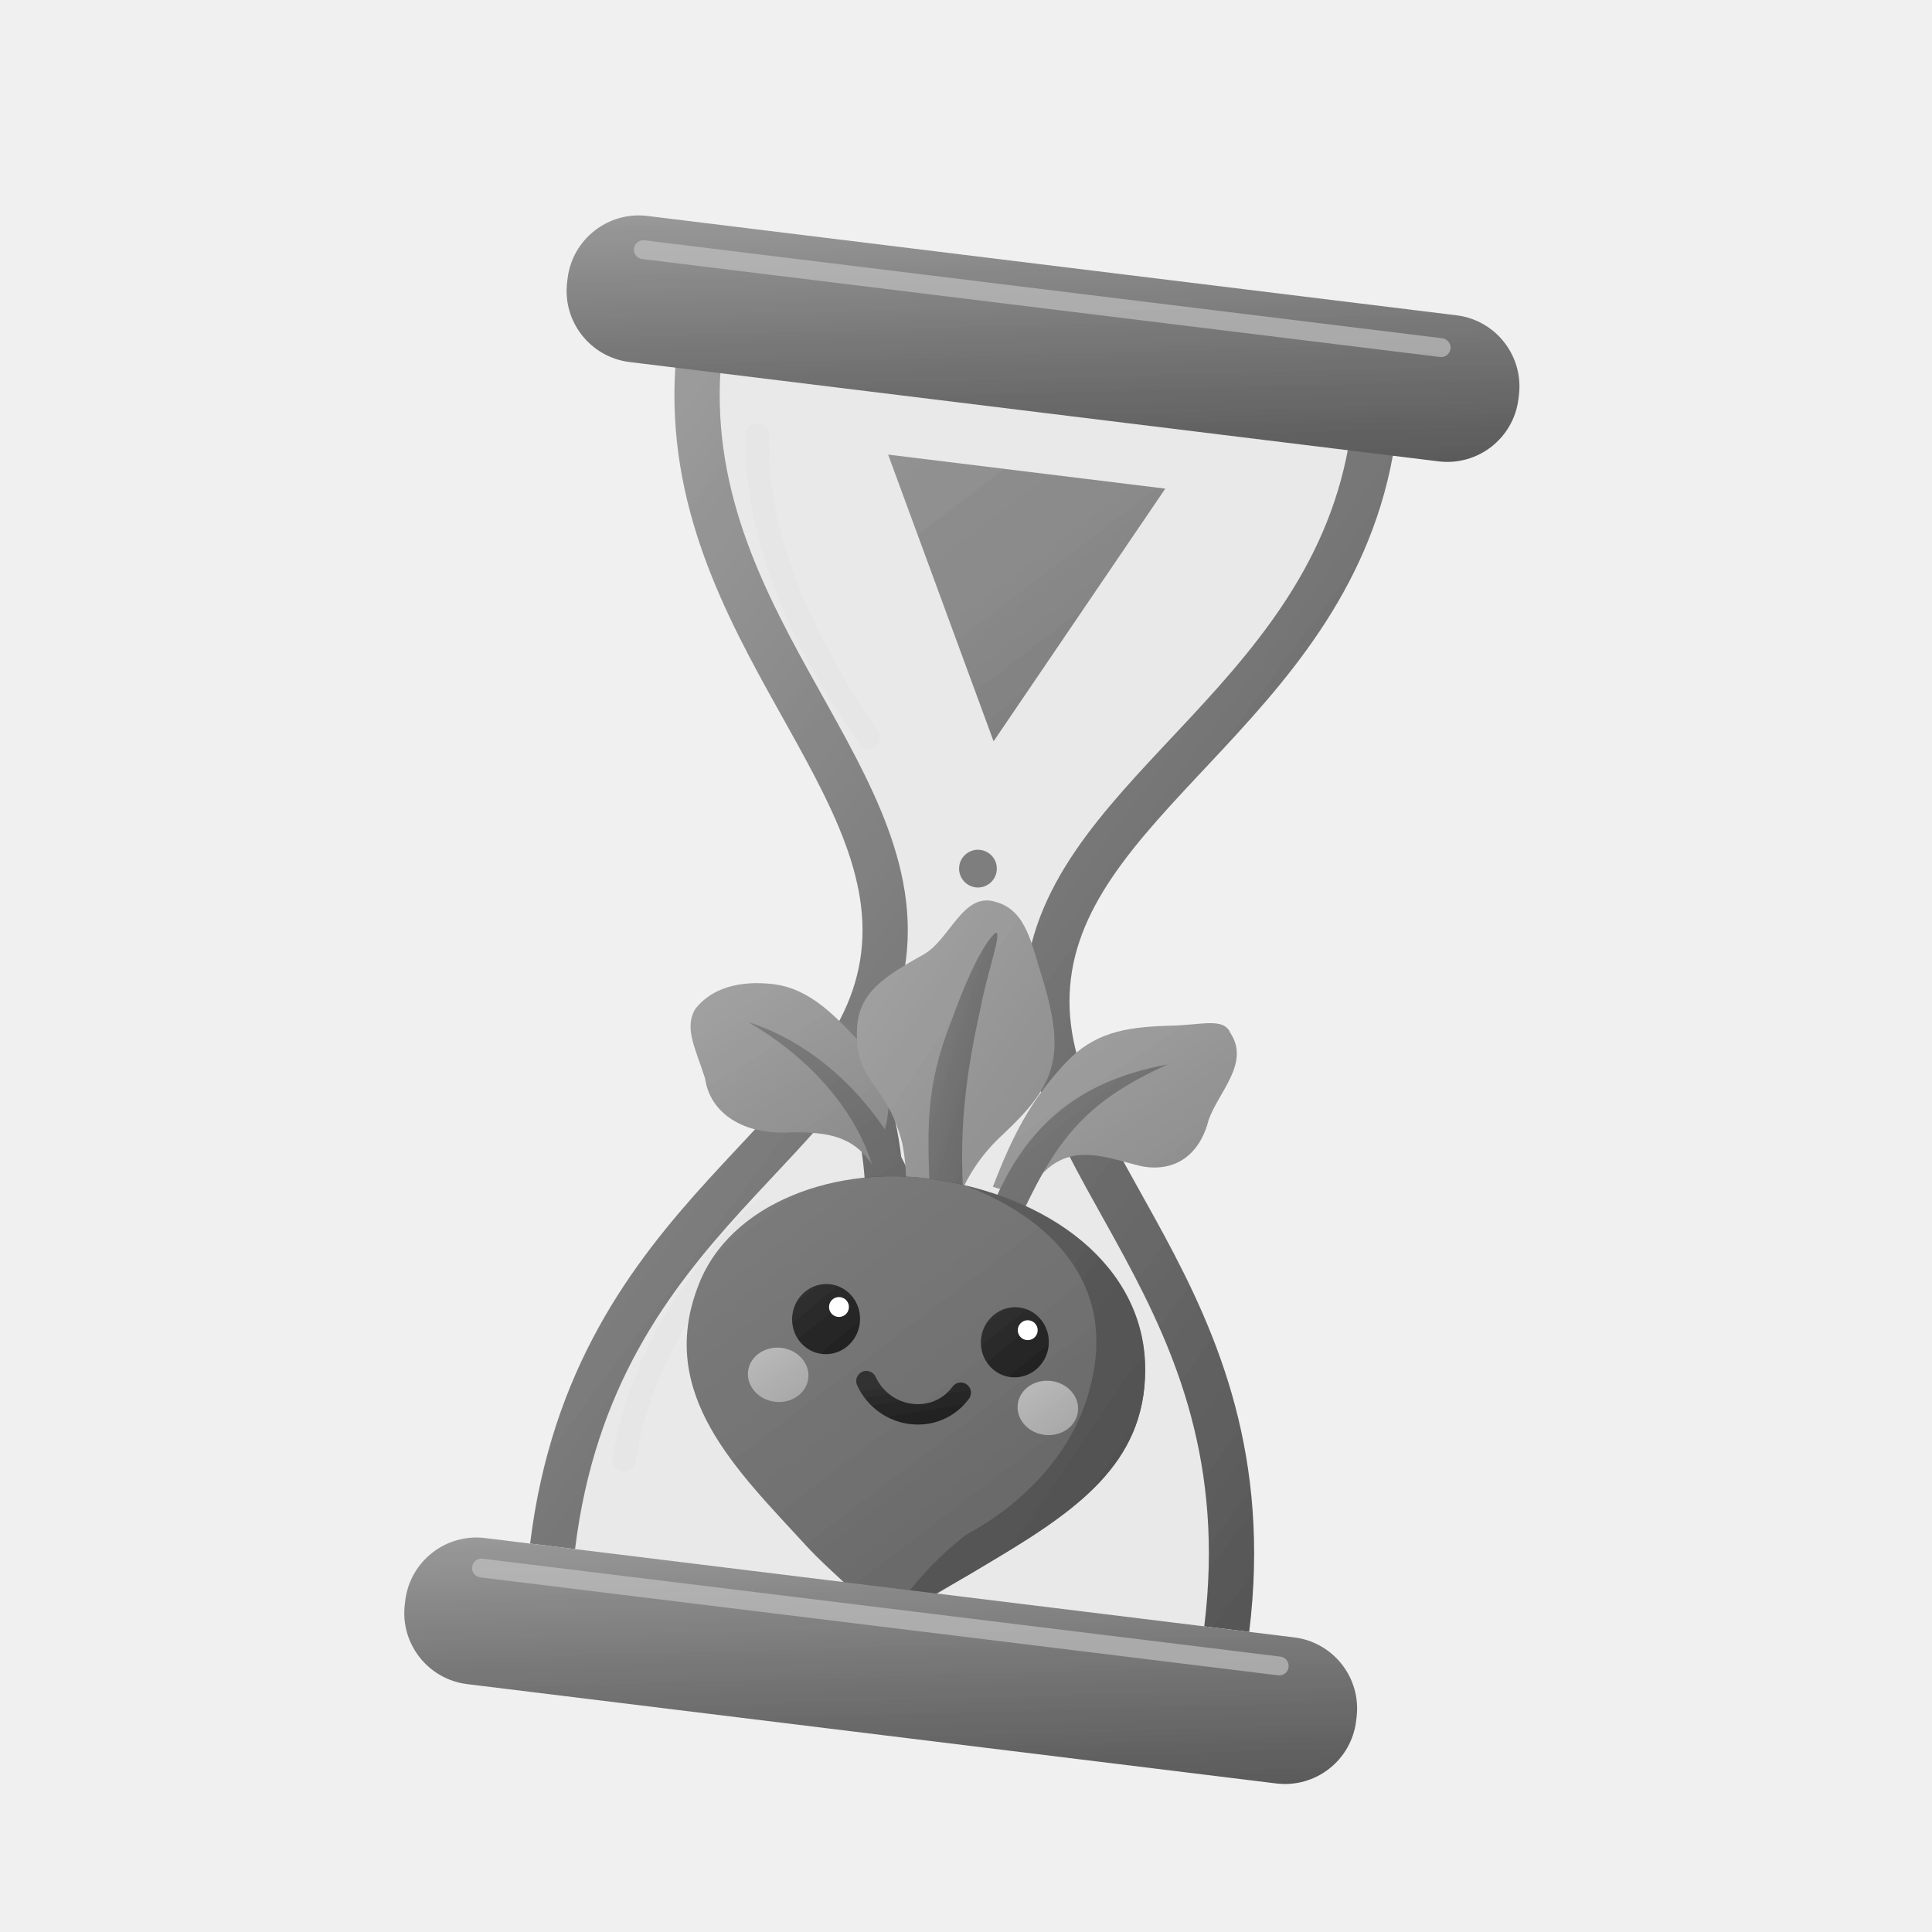
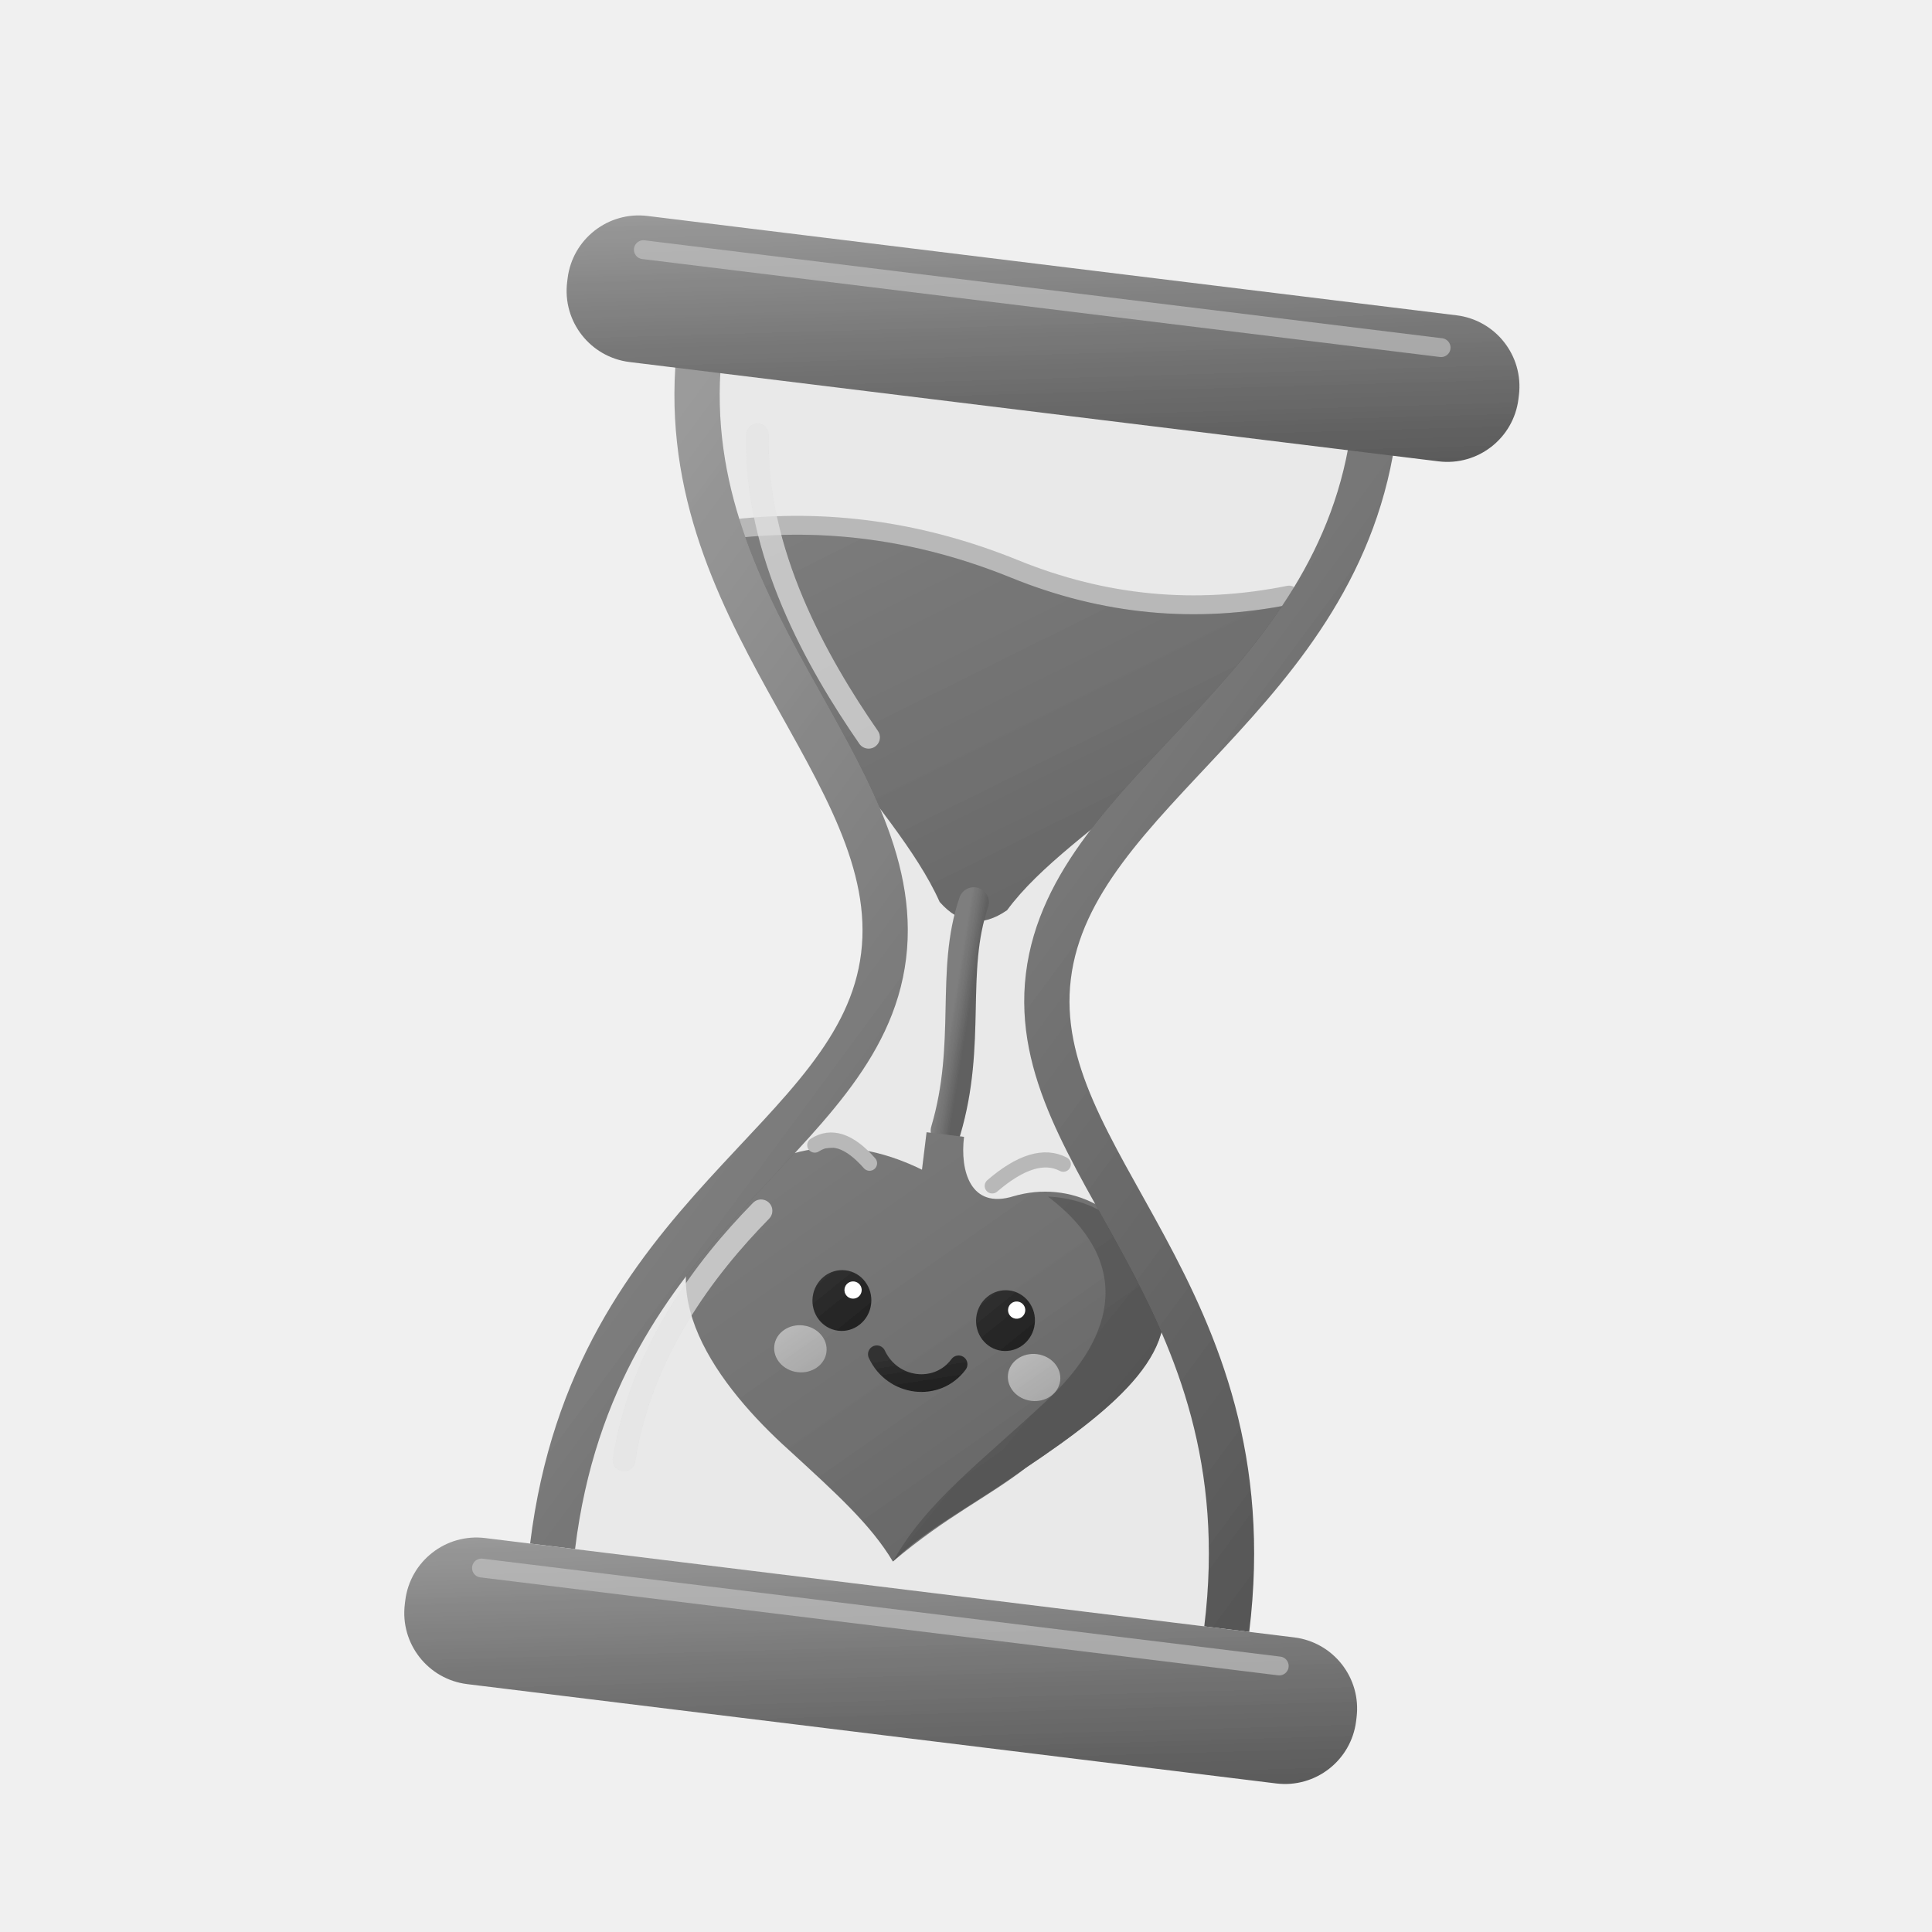
<svg xmlns="http://www.w3.org/2000/svg" viewBox="0 0 512 512" width="512" height="512" fill="none" role="img" aria-label="Temporal Contract beetroot hourglass">
  <defs>
    <linearGradient id="bt-temporal-contract-mono-beet" x1="0" y1="0" x2="1" y2="1">
      <stop offset="0" stop-color="#D44C8A" />
      <stop offset="0.5" stop-color="#C73A7D" />
      <stop offset="1" stop-color="#B02768" />
    </linearGradient>
    <linearGradient id="bt-temporal-contract-mono-shade" x1="0" y1="0" x2="1" y2="1">
      <stop offset="0" stop-color="#A62665" />
      <stop offset="1" stop-color="#8B1952" />
    </linearGradient>
    <linearGradient id="bt-temporal-contract-mono-leaf" x1="0" y1="0" x2="1" y2="1">
      <stop offset="0" stop-color="#51B777" />
      <stop offset="1" stop-color="#329C60" />
    </linearGradient>
    <linearGradient id="bt-temporal-contract-mono-stem" x1="0" y1="0" x2="1" y2="1">
      <stop offset="0" stop-color="#348D53" />
      <stop offset="1" stop-color="#247646" />
    </linearGradient>
    <linearGradient id="bt-temporal-contract-mono-cheek" x1="0" y1="0" x2="1" y2="1">
      <stop offset="0" stop-color="#F6A3CD" />
      <stop offset="1" stop-color="#EC84B6" />
    </linearGradient>
    <linearGradient id="bt-temporal-contract-mono-eye" x1="0" y1="0" x2="1" y2="1">
      <stop offset="0" stop-color="#650F39" />
      <stop offset="1" stop-color="#3A0B24" />
    </linearGradient>
    <linearGradient id="bt-temporal-contract-mono-teal" x1="0" y1="0" x2="1" y2="1">
      <stop offset="0" stop-color="#51BDB8" />
      <stop offset="1" stop-color="#37ABA8" />
    </linearGradient>
    <linearGradient id="bt-temporal-contract-mono-teal-side" x1="0" y1="0" x2="1" y2="1">
      <stop offset="0" stop-color="#298F90" />
      <stop offset="1" stop-color="#1B7378" />
    </linearGradient>
    <linearGradient id="bt-temporal-contract-mono-orange" x1="0" y1="0" x2="1" y2="1">
      <stop offset="0" stop-color="#FFAF64" />
      <stop offset="0.5" stop-color="#F77A27" />
      <stop offset="1" stop-color="#D95517" />
    </linearGradient>
    <linearGradient id="bt-temporal-contract-mono-orange-side" x1="0" y1="0" x2="1" y2="1">
      <stop offset="0" stop-color="#F58A38" />
      <stop offset="1" stop-color="#DD611F" />
    </linearGradient>
    <linearGradient id="bt-temporal-contract-mono-indigo" x1="0" y1="0" x2="1" y2="1">
      <stop offset="0" stop-color="#9890F1" />
      <stop offset="0.5" stop-color="#716BD1" />
      <stop offset="1" stop-color="#514CA5" />
    </linearGradient>
    <linearGradient id="bt-temporal-contract-mono-blue" x1="0" y1="0" x2="1" y2="1">
      <stop offset="0" stop-color="#79ABE9" />
      <stop offset="0.5" stop-color="#447EC8" />
      <stop offset="1" stop-color="#295EA5" />
    </linearGradient>
    <linearGradient id="bt-temporal-contract-mono-silver" x1="0" y1="0" x2="1" y2="1">
      <stop offset="0" stop-color="#E5EAF1" />
      <stop offset="0.5" stop-color="#B2C0D0" />
      <stop offset="1" stop-color="#6F849D" />
    </linearGradient>
    <linearGradient id="bt-temporal-contract-mono-card" x1="0" y1="0" x2="1" y2="1">
      <stop offset="0" stop-color="#F7EDF4" />
      <stop offset="1" stop-color="#E9DBE5" />
    </linearGradient>
    <linearGradient id="bt-temporal-contract-mono-amber" x1="0" y1="0" x2="1" y2="1">
      <stop offset="0" stop-color="#F5CD7A" />
      <stop offset="0.5" stop-color="#D99E3D" />
      <stop offset="1" stop-color="#B27521" />
    </linearGradient>
    <linearGradient id="bt-temporal-contract-mono-palette" x1="0" y1="0" x2="1" y2="1">
      <stop offset="0" stop-color="#F5D2E9" />
      <stop offset="0.5" stop-color="#DE9AC6" />
      <stop offset="1" stop-color="#B96FA5" />
    </linearGradient>
  </defs>
  <defs>
    <filter id="bt-temporal-contract-mono-gray">
      <feColorMatrix type="saturate" values="0" />
    </filter>
  </defs>
  <g filter="url(#bt-temporal-contract-mono-gray)">
    <g transform="rotate(7 256 256)">
      <path d="M166 102c0 72 68 104 68 154s-68 74-68 166h180c0-92-68-116-68-166s68-82 68-154Z" fill="#B9B2F6" fill-opacity=".13" />
+       <path d="M179 147Q218 138 256 148T333 147C321 190 279 215 265 240Q256 248 247 240C232 215 191 190 179 147Z" fill="url(#bt-temporal-contract-mono-beet)" />
+       <path d="M183 148Q219 140 256 150T329 148" stroke="#F1A0C6" stroke-width="5" stroke-linecap="round" />
+       <path d="M256 239C252 258 260 276 256 300" stroke="url(#bt-temporal-contract-mono-beet)" stroke-width="8" stroke-linecap="round" />
+       <path d="M251 311C228 303 209 310 198 327 181 351 205 375 225 389 239 399 249 406 256 415 264 405 275 398 288 386 310 367 327 349 316 332 307 314 290 309 276 315 265 320 261 310 261 301H251Z" fill="url(#bt-temporal-contract-mono-beet)" />
+       <path d="M285 314C309 328 308 348 291 368 276 386 263 398 256 415 269 401 279 395 288 386 310 367 327 349 316 332 309 319 298 313 285 314Z" fill="url(#bt-temporal-contract-mono-shade)" opacity=".75" />
+       <path d="M237 311q-9-8-15-3m48 5q10-11 18-8" stroke="#F1A0C6" stroke-width="4" stroke-linecap="round" />
+       <g transform="translate(256 348) scale(0.52)">
+         <ellipse cx="-42" cy="0" rx="15" ry="15.5" fill="url(#bt-temporal-contract-mono-eye)" />
+         <ellipse cx="42" cy="0" rx="15" ry="15.5" fill="url(#bt-temporal-contract-mono-eye)" />
+         <circle cx="-37" cy="-6" r="4.4" fill="#FFF" />
+         <circle cx="47" cy="-6" r="4.4" fill="#FFF" />
+         <ellipse cx="-60" cy="27" rx="13.4" ry="12" fill="url(#bt-temporal-contract-mono-cheek)" />
+         <ellipse cx="60" cy="27" rx="13.4" ry="12" fill="url(#bt-temporal-contract-mono-cheek)" />
+         <path d="M-21 25C-11 41 12 41 21 25" stroke="url(#bt-temporal-contract-mono-eye)" stroke-width="9" stroke-linecap="round" />
+       </g>
      <path d="M166 101c0 72 68 105 68 155s-68 76-68 166m180-321c0 72-68 105-68 155s68 76 68 166" stroke="url(#bt-temporal-contract-mono-indigo)" stroke-width="12" fill="none" />
      <path d="M184 123c3 31 23 58 39 76m-41 198c1-29 15-53 28-70" stroke="#E4E0FF" stroke-width="6" stroke-linecap="round" opacity=".75" />
-       <path d="m219 124 37 72 37-72" fill="url(#bt-temporal-contract-mono-beet)" opacity=".8" />
-       <circle cx="256" cy="230" r="5" fill="#D44C8A" />
-       <circle cx="256" cy="260" r="4" fill="#C73A7D" />
-       <circle cx="256" cy="287" r="3" fill="#B02768" />
-       <g transform="translate(179 228) scale(.6)">
-         <g>
-           <path d="M105 151C101 126 93 105 79 86" fill="none" stroke="url(#bt-temporal-contract-mono-stem)" stroke-width="17" stroke-linecap="round" />
-           <path d="M98 139C88 127 76 127 61 129 40 133 24 125 20 110 14 97 8 89 12 80 18 70 30 65 45 65 62 65 75 77 85 85 98 93 108 106 98 139Z" fill="url(#bt-temporal-contract-mono-leaf)" />
-           <path d="M102 150C95 125 73 99 36 83 73 90 104 119 118 147Z" fill="url(#bt-temporal-contract-mono-stem)" />
-           <path d="M125 149C125 125 126 105 120 87 110 61 96 63 94 40 92 23 104 14 119 3 130-5 133-27 148-24 162-22 166-7 173 8 187 40 184 53 164 77 146 98 144 119 143 149Z" fill="url(#bt-temporal-contract-mono-leaf)" transform="translate(-10 41)" />
-           <path d="M125 150C120 119 117 102 125 71 128 58 133 39 139 31 143 27 138 48 137 64 134 95 134 119 140 150Z" fill="url(#bt-temporal-contract-mono-stem)" />
-           <path d="M152 142C158 118 164 102 177 84 188 69 201 65 220 62 235 60 244 55 248 62 258 74 246 88 243 101 241 117 231 126 216 125 198 123 178 116 167 145Z" fill="url(#bt-temporal-contract-mono-leaf)" />
-           <path d="M153 150C162 118 180 92 222 79 189 99 178 117 167 150Z" fill="url(#bt-temporal-contract-mono-stem)" />
-           <path d="M128 142C83 140 37 163 28 202 16 251 55 280 89 309 103 321 117 328 128 341 139 329 153 321 168 309 203 282 232 258 229 218 226 172 182 144 128 142Z" fill="url(#bt-temporal-contract-mono-beet)" />
-           <path d="M140 143C184 154 209 181 206 219 204 252 183 279 159 296 146 309 137 322 128 341 140 330 154 320 168 309 203 282 232 258 229 218 226 177 191 149 140 143Z" fill="url(#bt-temporal-contract-mono-shade)" opacity=".85" />
-           <ellipse cx="86" cy="209" rx="15" ry="15.5" fill="url(#bt-temporal-contract-mono-eye)" />
-           <ellipse cx="170" cy="209" rx="15" ry="15.5" fill="url(#bt-temporal-contract-mono-eye)" />
-           <circle cx="91" cy="203" r="4.4" fill="#FFF" />
-           <circle cx="175" cy="203" r="4.4" fill="#FFF" />
-           <ellipse cx="68" cy="236" rx="13.4" ry="12" fill="url(#bt-temporal-contract-mono-cheek)" />
-           <ellipse cx="188" cy="236" rx="13.4" ry="12" fill="url(#bt-temporal-contract-mono-cheek)" />
-           <path d="M107 234C117 250 140 250 149 234" stroke="url(#bt-temporal-contract-mono-eye)" stroke-width="9" stroke-linecap="round" />
-         </g>
-       </g>
      <rect x="129" y="69" width="254" height="39" rx="19" fill="url(#bt-temporal-contract-mono-indigo)" />
      <path d="M148 78h213" stroke="#C6BFFA" stroke-width="5" stroke-linecap="round" opacity=".65" />
      <rect x="129" y="422" width="254" height="39" rx="19" fill="url(#bt-temporal-contract-mono-indigo)" />
      <path d="M148 430h213" stroke="#C6BFFA" stroke-width="5" stroke-linecap="round" opacity=".65" />
    </g>
  </g>
</svg>
